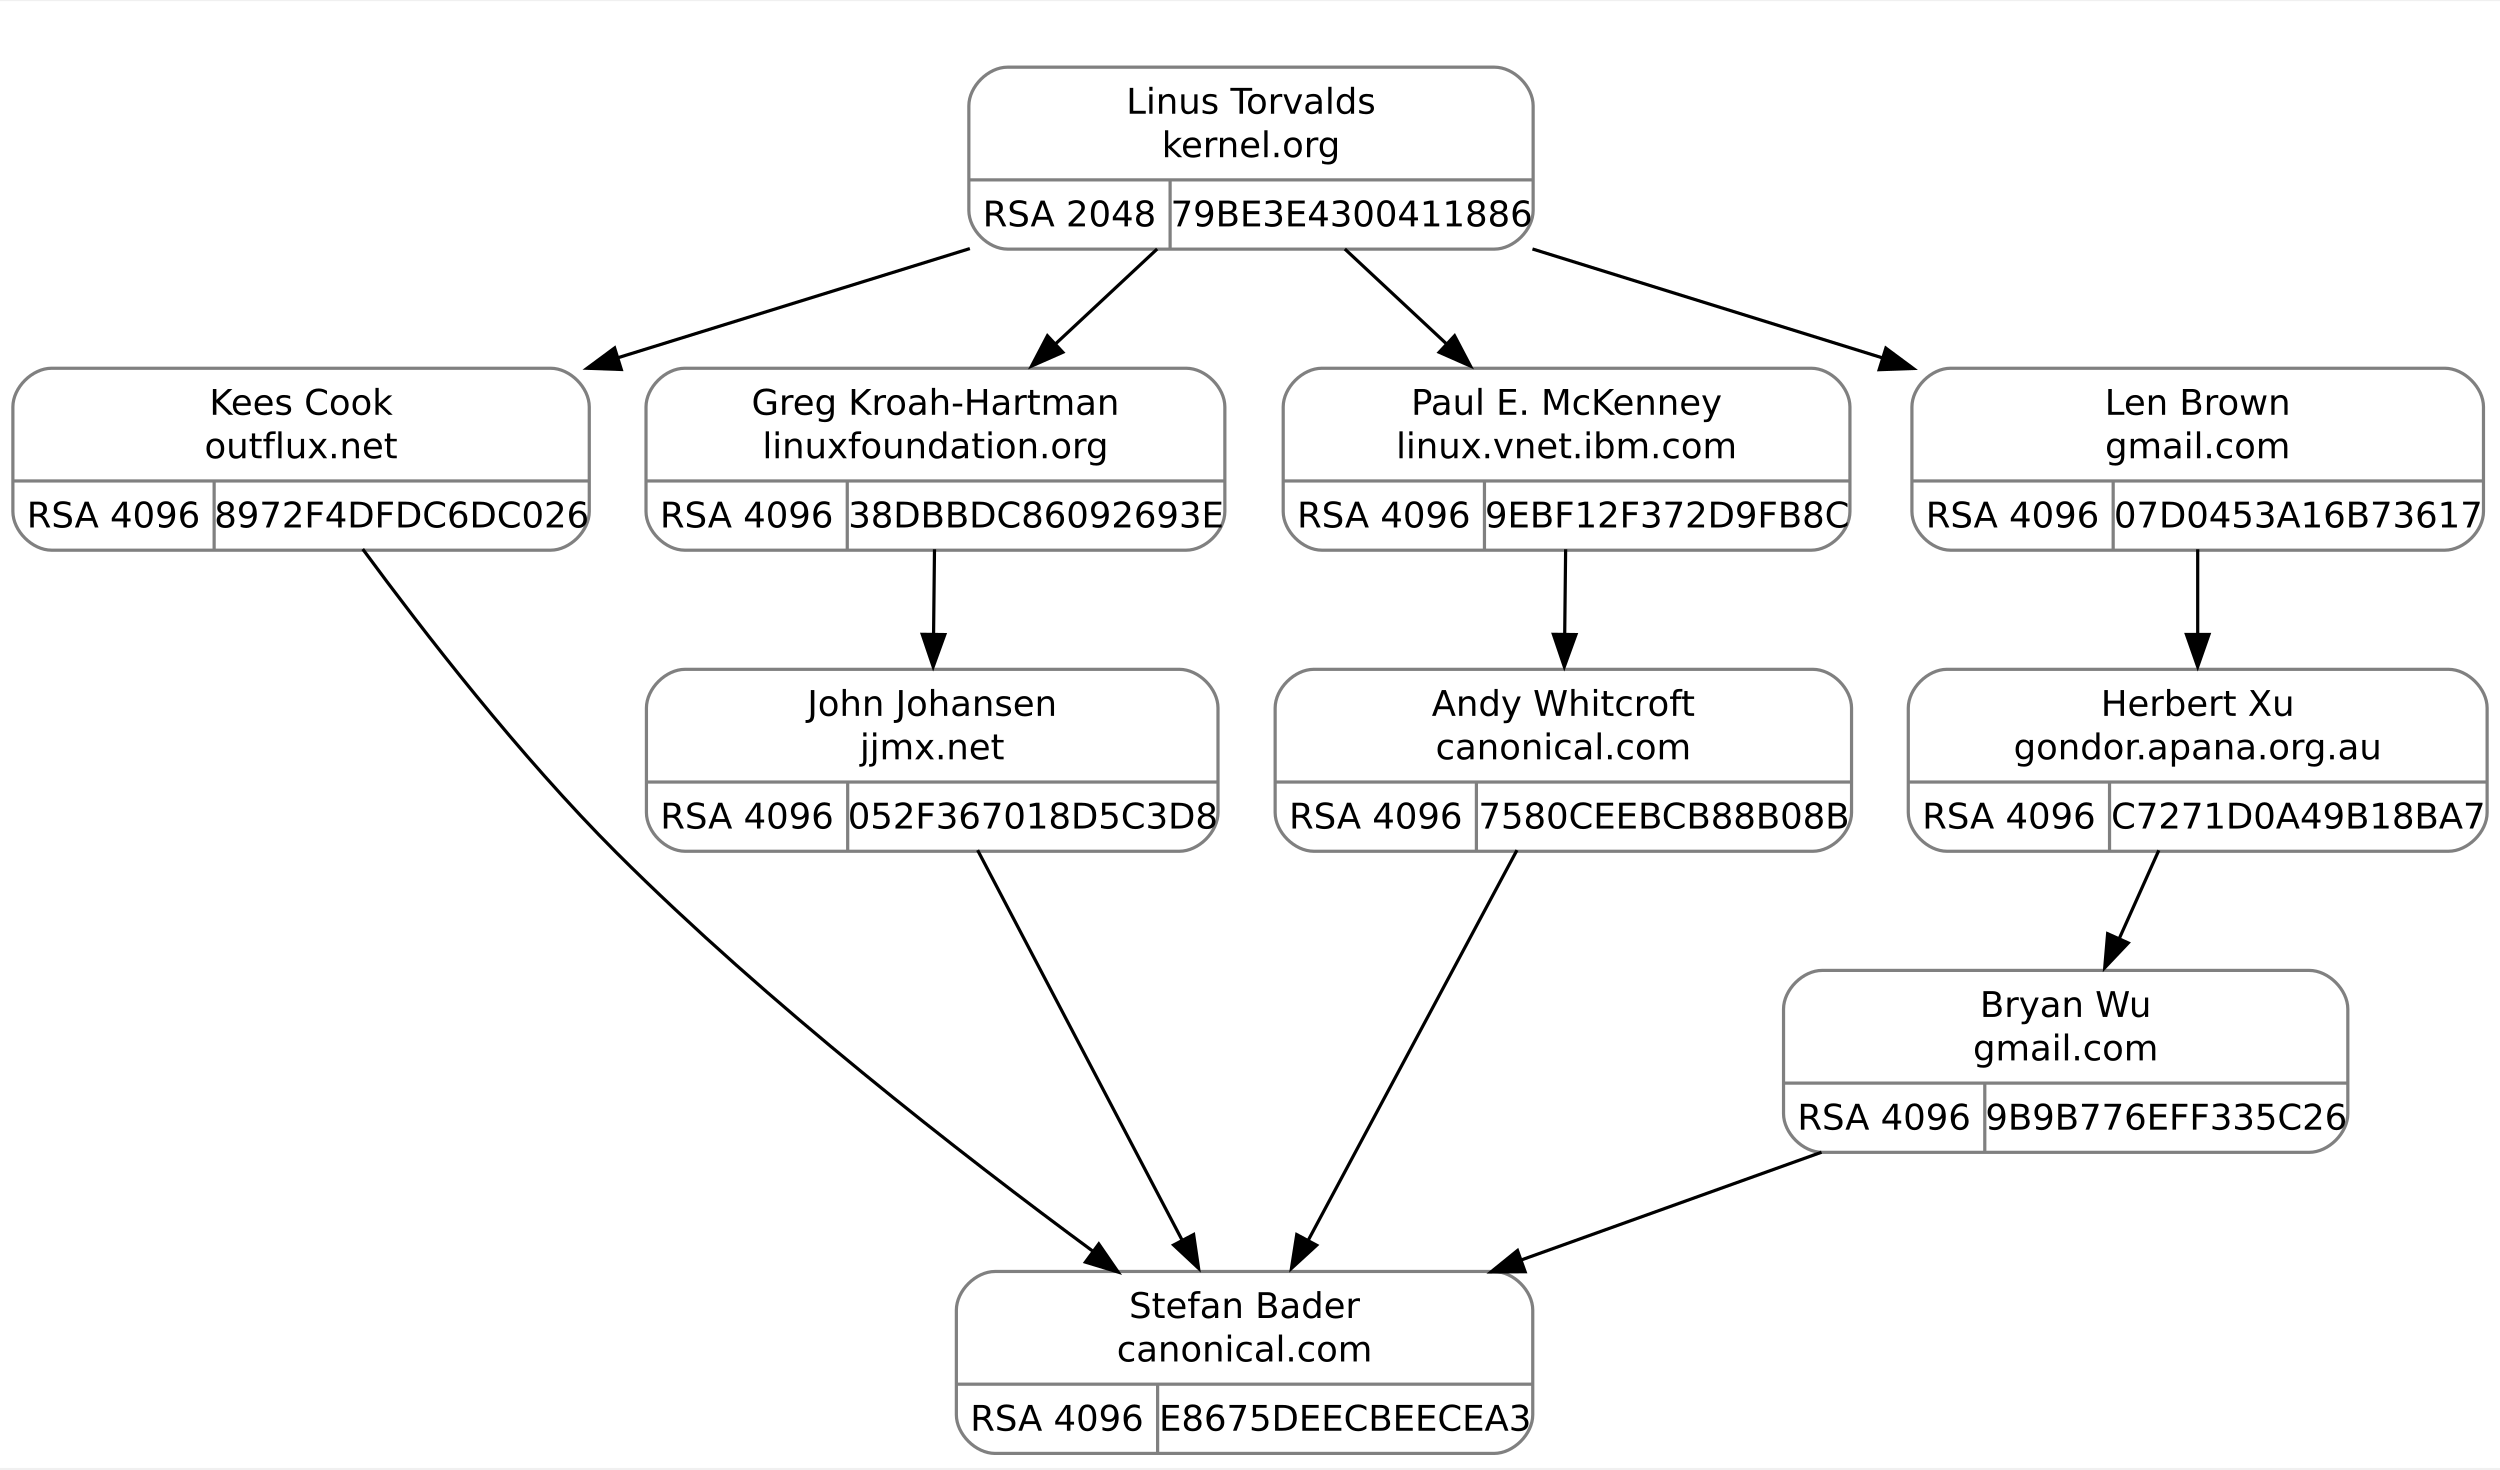
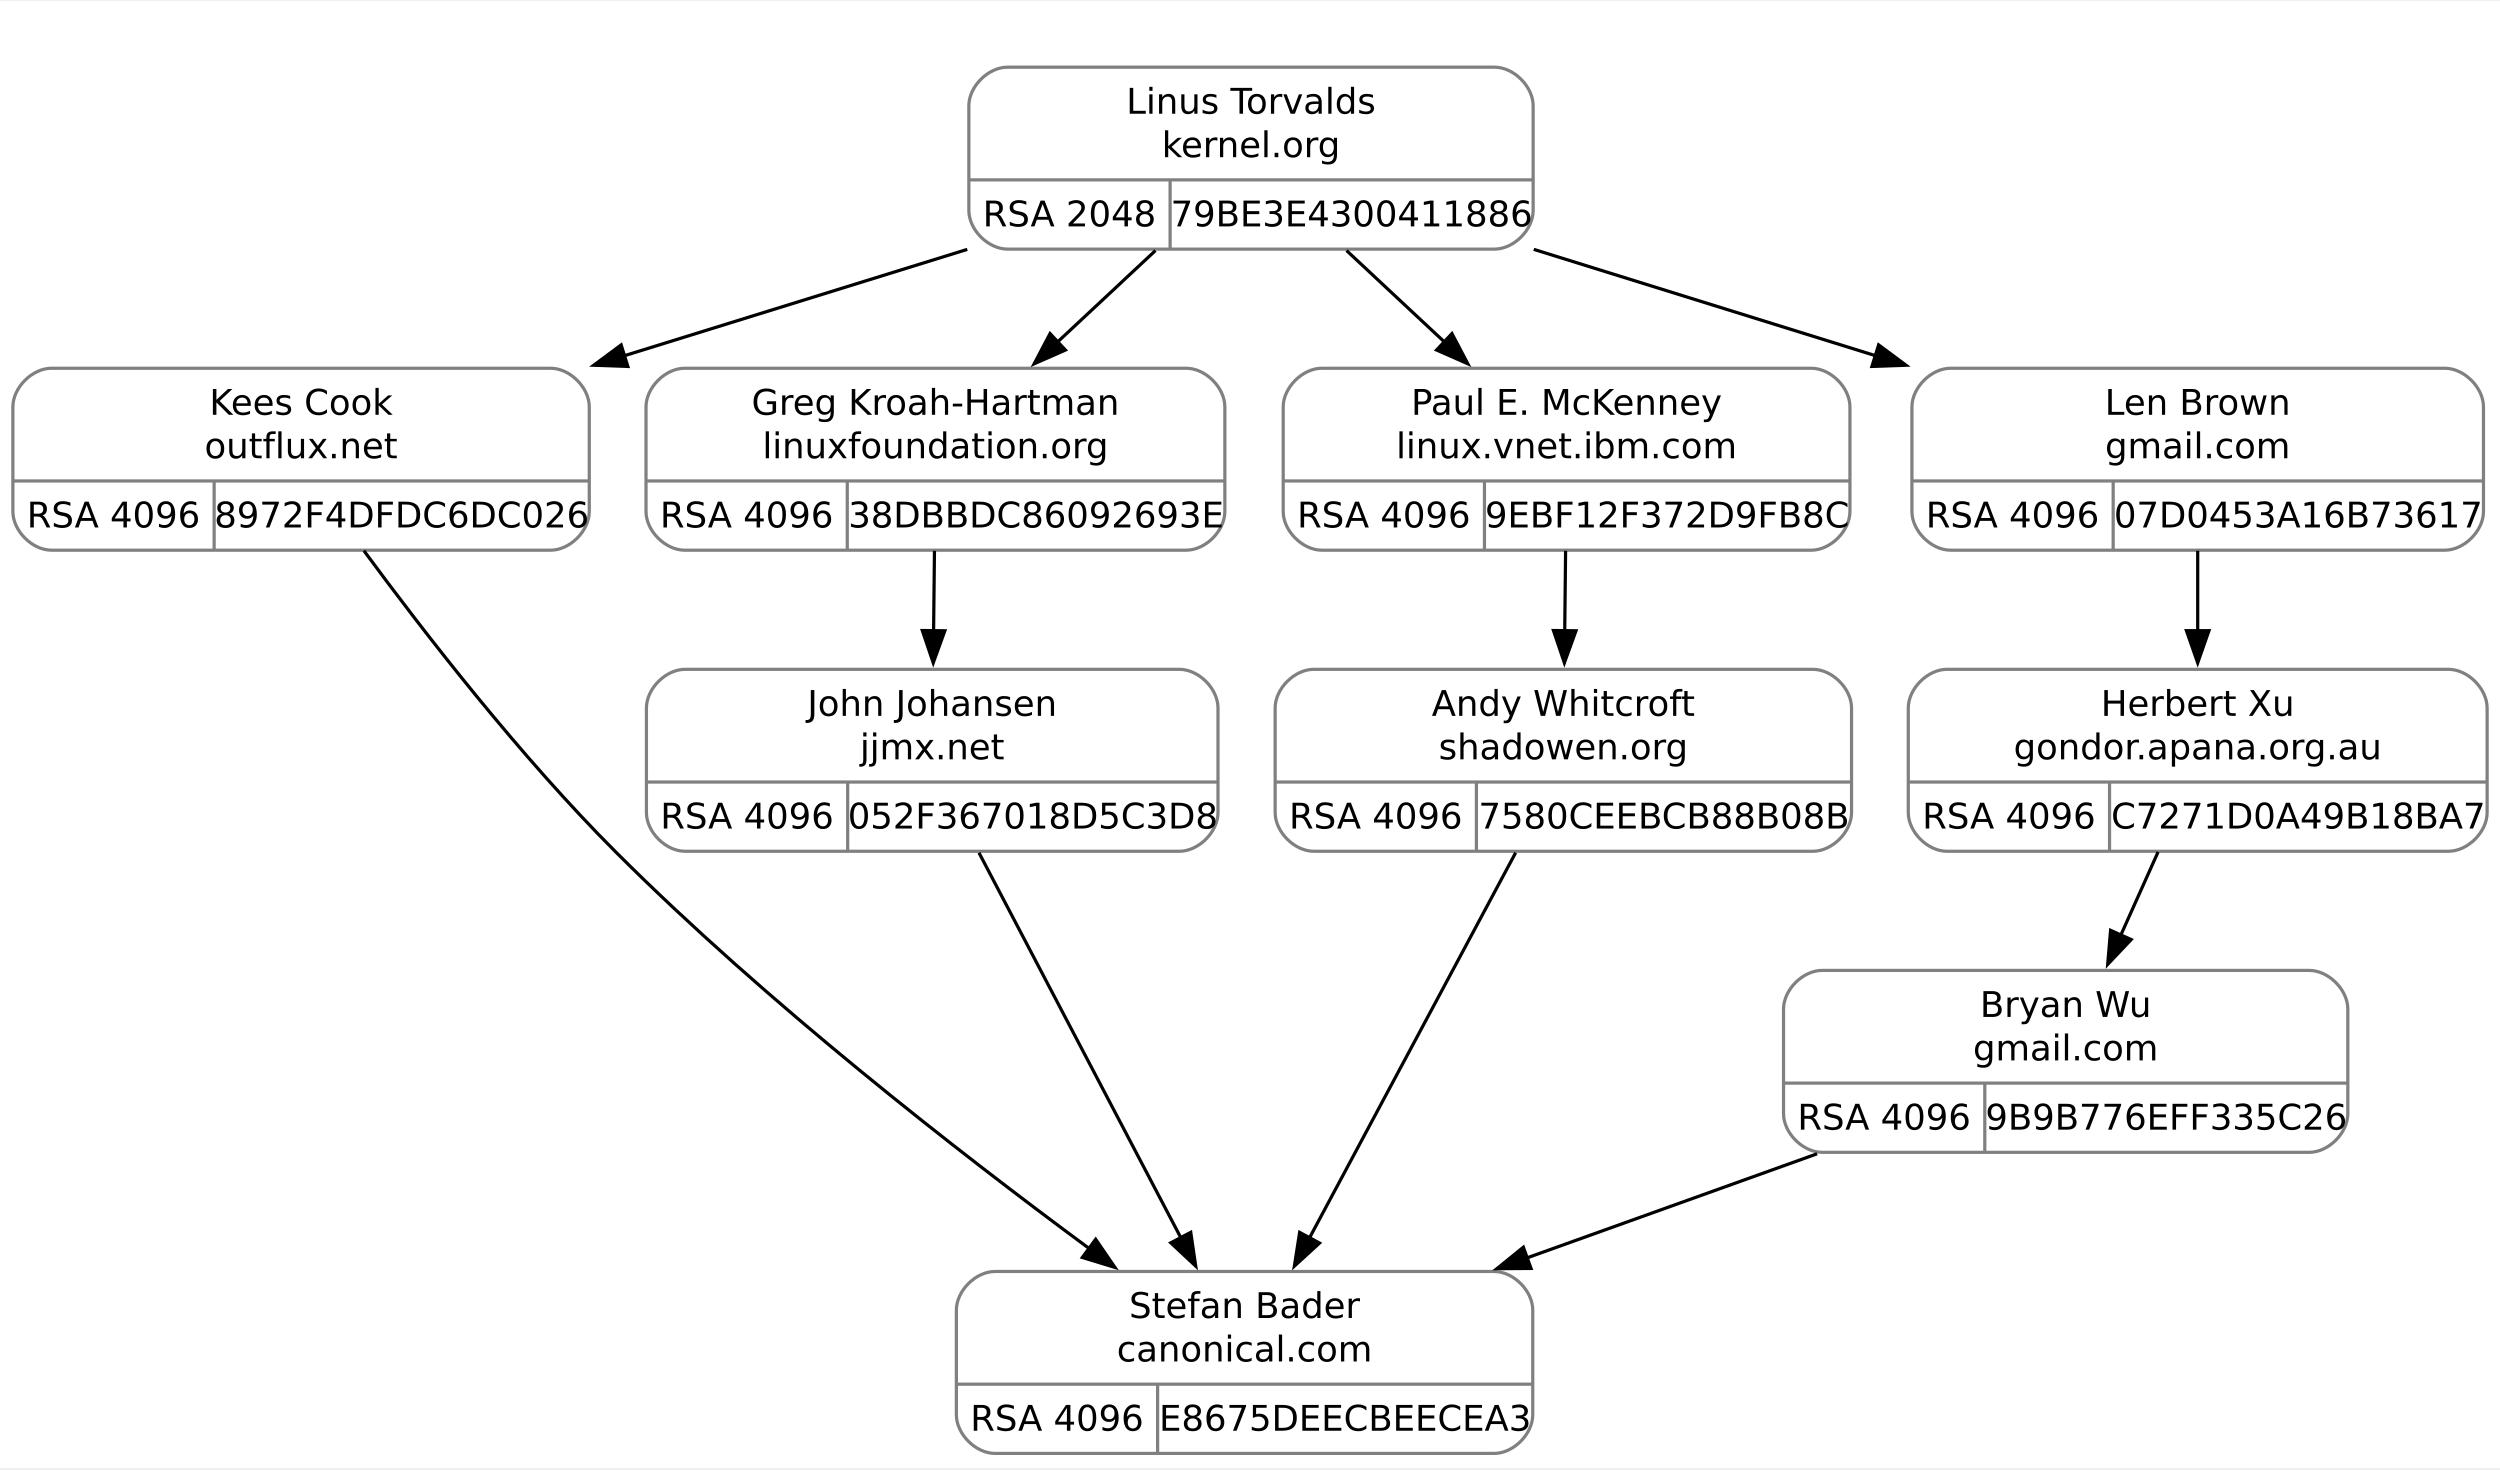
<svg xmlns="http://www.w3.org/2000/svg" width="776pt" height="456pt" viewBox="0.00 0.00 776.38 455.50">
  <g id="graph0" class="graph" transform="scale(1 1) rotate(0) translate(4 451.5)">
    <polygon fill="white" stroke="none" points="-4,4 -4,-451.5 772.38,-451.5 772.38,4 -4,4" />
    <g id="clust1" class="cluster">
      <polygon fill="none" stroke="white" points="288.5,-366 288.5,-439.5 480.5,-439.5 480.5,-366 288.5,-366" />
    </g>
    <g id="node1" class="node">
      <path fill="none" stroke="gray" d="M12,-281C12,-281 167,-281 167,-281 173,-281 179,-287 179,-293 179,-293 179,-325.5 179,-325.5 179,-331.5 173,-337.5 167,-337.5 167,-337.5 12,-337.5 12,-337.5 6,-337.5 0,-331.5 0,-325.5 0,-325.5 0,-293 0,-293 0,-287 6,-281 12,-281" />
      <text text-anchor="middle" x="89.5" y="-323.05" font-family="droid sans,dejavu sans,helvetica" font-size="11.00">Kees Cook</text>
      <text text-anchor="middle" x="89.5" y="-309.55" font-family="droid sans,dejavu sans,helvetica" font-size="11.00">outflux.net</text>
      <polyline fill="none" stroke="gray" points="0,-302.5 179,-302.5" />
      <text text-anchor="middle" x="31.25" y="-288.05" font-family="droid sans,dejavu sans,helvetica" font-size="11.00">RSA 4096</text>
      <polyline fill="none" stroke="gray" points="62.5,-281 62.5,-302.5" />
      <text text-anchor="middle" x="120.75" y="-288.05" font-family="droid sans,dejavu sans,helvetica" font-size="11.00">8972F4DFDC6DC026</text>
    </g>
    <g id="node3" class="node">
      <path fill="none" stroke="gray" d="M305,-0.5C305,-0.5 460,-0.5 460,-0.5 466,-0.5 472,-6.5 472,-12.5 472,-12.5 472,-45 472,-45 472,-51 466,-57 460,-57 460,-57 305,-57 305,-57 299,-57 293,-51 293,-45 293,-45 293,-12.5 293,-12.5 293,-6.5 299,-0.5 305,-0.5" />
      <text text-anchor="middle" x="382.5" y="-42.55" font-family="droid sans,dejavu sans,helvetica" font-size="11.00">Stefan Bader</text>
      <text text-anchor="middle" x="382.5" y="-29.05" font-family="droid sans,dejavu sans,helvetica" font-size="11.00">canonical.com</text>
      <polyline fill="none" stroke="gray" points="293,-22 472,-22" />
      <text text-anchor="middle" x="324.25" y="-7.55" font-family="droid sans,dejavu sans,helvetica" font-size="11.00">RSA 4096</text>
      <polyline fill="none" stroke="gray" points="355.5,-0.5 355.5,-22" />
      <text text-anchor="middle" x="413.75" y="-7.55" font-family="droid sans,dejavu sans,helvetica" font-size="11.00">E8675DEECBEECEA3</text>
    </g>
    <g id="edge2" class="edge">
-       <path fill="none" stroke="black" d="M108.64,-281.35C127.39,-255.83 157.44,-217.03 187.5,-187 234.37,-140.18 294.5,-93.41 335.52,-63.2" />
-       <polygon fill="black" stroke="black" points="337.23,-65.55 343.23,-56.82 333.09,-59.91 337.23,-65.55" />
+       <path fill="none" stroke="black" d="M109,-280.86C127.77,-255.34 157.63,-216.84 187.5,-187 233.89,-140.66 293.27,-94.37 334.25,-64.13" />
+       <polygon fill="black" stroke="black" points="336.26,-67 342.25,-58.26 332.12,-61.35 336.26,-67" />
    </g>
    <g id="node2" class="node">
      <path fill="none" stroke="gray" d="M308.88,-374.5C308.88,-374.5 460.12,-374.5 460.12,-374.5 466.12,-374.5 472.12,-380.5 472.12,-386.5 472.12,-386.5 472.12,-419 472.12,-419 472.12,-425 466.12,-431 460.12,-431 460.12,-431 308.88,-431 308.88,-431 302.88,-431 296.88,-425 296.88,-419 296.88,-419 296.88,-386.5 296.88,-386.5 296.88,-380.5 302.88,-374.5 308.88,-374.5" />
      <text text-anchor="middle" x="384.5" y="-416.55" font-family="droid sans,dejavu sans,helvetica" font-size="11.00">Linus Torvalds</text>
      <text text-anchor="middle" x="384.5" y="-403.05" font-family="droid sans,dejavu sans,helvetica" font-size="11.00">kernel.org</text>
      <polyline fill="none" stroke="gray" points="296.88,-396 472.12,-396" />
      <text text-anchor="middle" x="328.12" y="-381.55" font-family="droid sans,dejavu sans,helvetica" font-size="11.00">RSA 2048</text>
      <polyline fill="none" stroke="gray" points="359.38,-374.5 359.38,-396" />
      <text text-anchor="middle" x="415.75" y="-381.55" font-family="droid sans,dejavu sans,helvetica" font-size="11.00">79BE3E4300411886</text>
    </g>
    <g id="edge1" class="edge">
-       <path fill="none" stroke="black" d="M297.19,-374.67C262.78,-364 223.1,-351.69 187.7,-340.71" />
-       <polygon fill="black" stroke="black" points="188.94,-337.12 178.35,-337.5 186.87,-343.8 188.94,-337.12" />
+       <path fill="none" stroke="black" d="M296.39,-374.42C262.77,-363.99 224.21,-352.03 189.56,-341.29" />
+       <polygon fill="black" stroke="black" points="190.98,-338.06 180.39,-338.44 188.9,-344.75 190.98,-338.06" />
    </g>
    <g id="node4" class="node">
      <path fill="none" stroke="gray" d="M208.62,-281C208.62,-281 364.38,-281 364.38,-281 370.38,-281 376.38,-287 376.38,-293 376.38,-293 376.38,-325.5 376.38,-325.5 376.38,-331.5 370.38,-337.5 364.38,-337.5 364.38,-337.5 208.62,-337.5 208.62,-337.5 202.62,-337.5 196.62,-331.5 196.62,-325.5 196.62,-325.5 196.62,-293 196.62,-293 196.62,-287 202.62,-281 208.62,-281" />
      <text text-anchor="middle" x="286.5" y="-323.05" font-family="droid sans,dejavu sans,helvetica" font-size="11.00">Greg Kroah-Hartman</text>
      <text text-anchor="middle" x="286.5" y="-309.55" font-family="droid sans,dejavu sans,helvetica" font-size="11.00">linuxfoundation.org</text>
      <polyline fill="none" stroke="gray" points="196.62,-302.5 376.38,-302.5" />
      <text text-anchor="middle" x="227.88" y="-288.05" font-family="droid sans,dejavu sans,helvetica" font-size="11.00">RSA 4096</text>
      <polyline fill="none" stroke="gray" points="259.12,-281 259.12,-302.5" />
      <text text-anchor="middle" x="317.75" y="-288.05" font-family="droid sans,dejavu sans,helvetica" font-size="11.00">38DBBDC86092693E</text>
    </g>
    <g id="edge3" class="edge">
-       <path fill="none" stroke="black" d="M355.36,-374.54C345.29,-365.14 333.87,-354.48 323.27,-344.58" />
-       <polygon fill="black" stroke="black" points="326.05,-342.46 316.36,-338.19 321.28,-347.58 326.05,-342.46" />
+       <path fill="none" stroke="black" d="M354.83,-374.05C345.24,-365.09 334.46,-355.03 324.36,-345.6" />
+       <polygon fill="black" stroke="black" points="326.87,-343.16 317.17,-338.89 322.1,-348.27 326.87,-343.16" />
    </g>
    <g id="node6" class="node">
      <path fill="none" stroke="gray" d="M406.5,-281C406.5,-281 558.5,-281 558.5,-281 564.5,-281 570.5,-287 570.5,-293 570.5,-293 570.5,-325.5 570.5,-325.5 570.5,-331.5 564.5,-337.5 558.5,-337.5 558.5,-337.5 406.5,-337.5 406.5,-337.5 400.5,-337.5 394.5,-331.5 394.5,-325.5 394.5,-325.5 394.5,-293 394.5,-293 394.5,-287 400.5,-281 406.5,-281" />
      <text text-anchor="middle" x="482.5" y="-323.05" font-family="droid sans,dejavu sans,helvetica" font-size="11.00">Paul E. McKenney</text>
      <text text-anchor="middle" x="482.5" y="-309.55" font-family="droid sans,dejavu sans,helvetica" font-size="11.00">linux.vnet.ibm.com</text>
      <polyline fill="none" stroke="gray" points="394.5,-302.5 570.5,-302.5" />
      <text text-anchor="middle" x="425.75" y="-288.05" font-family="droid sans,dejavu sans,helvetica" font-size="11.00">RSA 4096</text>
      <polyline fill="none" stroke="gray" points="457,-281 457,-302.5" />
      <text text-anchor="middle" x="513.75" y="-288.05" font-family="droid sans,dejavu sans,helvetica" font-size="11.00">9EBF12F372D9FB8C</text>
    </g>
    <g id="edge6" class="edge">
-       <path fill="none" stroke="black" d="M413.64,-374.54C423.71,-365.14 435.13,-354.48 445.73,-344.58" />
-       <polygon fill="black" stroke="black" points="447.72,-347.58 452.64,-338.19 442.95,-342.46 447.72,-347.58" />
+       <path fill="none" stroke="black" d="M414.17,-374.05C423.76,-365.09 434.54,-355.03 444.64,-345.6" />
+       <polygon fill="black" stroke="black" points="446.9,-348.27 451.83,-338.89 442.13,-343.16 446.9,-348.27" />
    </g>
    <g id="node8" class="node">
      <path fill="none" stroke="gray" d="M601.75,-281C601.75,-281 755.25,-281 755.25,-281 761.25,-281 767.25,-287 767.25,-293 767.25,-293 767.25,-325.5 767.25,-325.5 767.25,-331.5 761.25,-337.5 755.25,-337.5 755.25,-337.5 601.75,-337.5 601.75,-337.5 595.75,-337.5 589.75,-331.5 589.75,-325.5 589.75,-325.5 589.75,-293 589.75,-293 589.75,-287 595.75,-281 601.75,-281" />
      <text text-anchor="middle" x="678.5" y="-323.05" font-family="droid sans,dejavu sans,helvetica" font-size="11.00">Len Brown</text>
      <text text-anchor="middle" x="678.5" y="-309.55" font-family="droid sans,dejavu sans,helvetica" font-size="11.00">gmail.com</text>
      <polyline fill="none" stroke="gray" points="589.75,-302.5 767.25,-302.5" />
      <text text-anchor="middle" x="621" y="-288.05" font-family="droid sans,dejavu sans,helvetica" font-size="11.00">RSA 4096</text>
      <polyline fill="none" stroke="gray" points="652.25,-281 652.25,-302.5" />
      <text text-anchor="middle" x="709.75" y="-288.05" font-family="droid sans,dejavu sans,helvetica" font-size="11.00">07D0453A16B73617</text>
    </g>
    <g id="edge9" class="edge">
-       <path fill="none" stroke="black" d="M471.91,-374.54C506.19,-363.88 545.67,-351.59 580.88,-340.63" />
-       <polygon fill="black" stroke="black" points="581.66,-343.74 590.17,-337.43 579.58,-337.06 581.66,-343.74" />
+       <path fill="none" stroke="black" d="M472.31,-374.42C505.82,-363.99 544.25,-352.03 578.78,-341.29" />
+       <polygon fill="black" stroke="black" points="579.41,-344.76 587.92,-338.44 577.33,-338.07 579.41,-344.76" />
    </g>
    <g id="node5" class="node">
      <path fill="none" stroke="gray" d="M208.75,-187.5C208.75,-187.5 362.25,-187.5 362.25,-187.5 368.25,-187.5 374.25,-193.5 374.25,-199.5 374.25,-199.5 374.25,-232 374.25,-232 374.25,-238 368.25,-244 362.25,-244 362.25,-244 208.75,-244 208.75,-244 202.75,-244 196.75,-238 196.75,-232 196.75,-232 196.75,-199.5 196.75,-199.5 196.75,-193.5 202.75,-187.5 208.75,-187.5" />
      <text text-anchor="middle" x="285.5" y="-229.55" font-family="droid sans,dejavu sans,helvetica" font-size="11.00">John Johansen</text>
      <text text-anchor="middle" x="285.5" y="-216.05" font-family="droid sans,dejavu sans,helvetica" font-size="11.00">jjmx.net</text>
      <polyline fill="none" stroke="gray" points="196.75,-209 374.25,-209" />
      <text text-anchor="middle" x="228" y="-194.55" font-family="droid sans,dejavu sans,helvetica" font-size="11.00">RSA 4096</text>
      <polyline fill="none" stroke="gray" points="259.25,-187.5 259.25,-209" />
      <text text-anchor="middle" x="316.75" y="-194.55" font-family="droid sans,dejavu sans,helvetica" font-size="11.00">052F367018D5C3D8</text>
    </g>
    <g id="edge4" class="edge">
-       <path fill="none" stroke="black" d="M286.21,-281.29C286.11,-272.99 286.01,-263.69 285.92,-254.79" />
-       <polygon fill="black" stroke="black" points="289.41,-254.79 285.8,-244.83 282.41,-254.87 289.41,-254.79" />
+       <path fill="none" stroke="black" d="M286.2,-280.8C286.11,-273 286.02,-264.35 285.93,-255.99" />
+       <polygon fill="black" stroke="black" points="289.43,-255.97 285.82,-246.01 282.43,-256.05 289.43,-255.97" />
    </g>
    <g id="edge5" class="edge">
-       <path fill="none" stroke="black" d="M299.6,-187.85C316.37,-155.88 344.42,-102.37 363.19,-66.58" />
-       <polygon fill="black" stroke="black" points="366.68,-68.47 368.22,-57.98 360.48,-65.22 366.68,-68.47" />
+       <path fill="none" stroke="black" d="M300.02,-187.05C316.71,-155.22 344.2,-102.8 362.8,-67.31" />
+       <polygon fill="black" stroke="black" points="365.79,-69.16 367.33,-58.67 359.59,-65.9 365.79,-69.16" />
    </g>
    <g id="node7" class="node">
      <path fill="none" stroke="gray" d="M404,-187.5C404,-187.5 559,-187.5 559,-187.5 565,-187.5 571,-193.5 571,-199.5 571,-199.5 571,-232 571,-232 571,-238 565,-244 559,-244 559,-244 404,-244 404,-244 398,-244 392,-238 392,-232 392,-232 392,-199.5 392,-199.5 392,-193.5 398,-187.5 404,-187.5" />
      <text text-anchor="middle" x="481.5" y="-229.55" font-family="droid sans,dejavu sans,helvetica" font-size="11.00">Andy Whitcroft</text>
-       <text text-anchor="middle" x="481.5" y="-216.05" font-family="droid sans,dejavu sans,helvetica" font-size="11.00">canonical.com</text>
+       <text text-anchor="middle" x="481.5" y="-216.05" font-family="droid sans,dejavu sans,helvetica" font-size="11.00">shadowen.org</text>
      <polyline fill="none" stroke="gray" points="392,-209 571,-209" />
      <text text-anchor="middle" x="423.25" y="-194.55" font-family="droid sans,dejavu sans,helvetica" font-size="11.00">RSA 4096</text>
      <polyline fill="none" stroke="gray" points="454.5,-187.5 454.5,-209" />
      <text text-anchor="middle" x="512.75" y="-194.55" font-family="droid sans,dejavu sans,helvetica" font-size="11.00">7580CEEBCB88B08B</text>
    </g>
    <g id="edge7" class="edge">
-       <path fill="none" stroke="black" d="M482.21,-281.29C482.11,-272.99 482.01,-263.69 481.92,-254.79" />
-       <polygon fill="black" stroke="black" points="485.41,-254.79 481.8,-244.83 478.41,-254.87 485.41,-254.79" />
+       <path fill="none" stroke="black" d="M482.2,-280.8C482.11,-273 482.02,-264.35 481.93,-255.99" />
+       <polygon fill="black" stroke="black" points="485.43,-255.97 481.82,-246.01 478.43,-256.05 485.43,-255.97" />
    </g>
    <g id="edge8" class="edge">
-       <path fill="none" stroke="black" d="M467.1,-187.85C450,-155.88 421.36,-102.37 402.21,-66.58" />
-       <polygon fill="black" stroke="black" points="404.88,-65.15 397.07,-57.98 398.71,-68.45 404.88,-65.15" />
+       <path fill="none" stroke="black" d="M466.68,-187.05C449.64,-155.22 421.59,-102.8 402.6,-67.31" />
+       <polygon fill="black" stroke="black" points="405.78,-65.83 397.97,-58.67 399.61,-69.14 405.78,-65.83" />
    </g>
    <g id="node9" class="node">
      <path fill="none" stroke="gray" d="M600.62,-187.5C600.62,-187.5 756.38,-187.5 756.38,-187.5 762.38,-187.5 768.38,-193.5 768.38,-199.5 768.38,-199.5 768.38,-232 768.38,-232 768.38,-238 762.38,-244 756.38,-244 756.38,-244 600.62,-244 600.62,-244 594.62,-244 588.62,-238 588.62,-232 588.62,-232 588.62,-199.5 588.62,-199.5 588.62,-193.5 594.62,-187.5 600.62,-187.5" />
      <text text-anchor="middle" x="678.5" y="-229.55" font-family="droid sans,dejavu sans,helvetica" font-size="11.00">Herbert Xu</text>
      <text text-anchor="middle" x="678.5" y="-216.05" font-family="droid sans,dejavu sans,helvetica" font-size="11.00">gondor.apana.org.au</text>
      <polyline fill="none" stroke="gray" points="588.62,-209 768.38,-209" />
      <text text-anchor="middle" x="619.88" y="-194.55" font-family="droid sans,dejavu sans,helvetica" font-size="11.00">RSA 4096</text>
      <polyline fill="none" stroke="gray" points="651.12,-187.5 651.12,-209" />
      <text text-anchor="middle" x="709.75" y="-194.55" font-family="droid sans,dejavu sans,helvetica" font-size="11.00">C7271D0A49B18BA7</text>
    </g>
    <g id="edge10" class="edge">
-       <path fill="none" stroke="black" d="M678.5,-281.29C678.5,-272.99 678.5,-263.69 678.5,-254.79" />
-       <polygon fill="black" stroke="black" points="682,-254.83 678.5,-244.83 675,-254.83 682,-254.83" />
+       <path fill="none" stroke="black" d="M678.5,-280.8C678.5,-273 678.5,-264.35 678.5,-255.99" />
+       <polygon fill="black" stroke="black" points="682,-256.01 678.5,-246.01 675,-256.01 682,-256.01" />
    </g>
    <g id="node10" class="node">
      <path fill="none" stroke="gray" d="M561.88,-94C561.88,-94 713.12,-94 713.12,-94 719.12,-94 725.12,-100 725.12,-106 725.12,-106 725.12,-138.5 725.12,-138.5 725.12,-144.5 719.12,-150.5 713.12,-150.5 713.12,-150.5 561.88,-150.5 561.88,-150.5 555.88,-150.5 549.88,-144.5 549.88,-138.5 549.88,-138.5 549.88,-106 549.88,-106 549.88,-100 555.88,-94 561.88,-94" />
      <text text-anchor="middle" x="637.5" y="-136.05" font-family="droid sans,dejavu sans,helvetica" font-size="11.00">Bryan Wu</text>
      <text text-anchor="middle" x="637.5" y="-122.55" font-family="droid sans,dejavu sans,helvetica" font-size="11.00">gmail.com</text>
      <polyline fill="none" stroke="gray" points="549.88,-115.5 725.12,-115.5" />
      <text text-anchor="middle" x="581.12" y="-101.05" font-family="droid sans,dejavu sans,helvetica" font-size="11.00">RSA 4096</text>
      <polyline fill="none" stroke="gray" points="612.38,-94 612.38,-115.5" />
      <text text-anchor="middle" x="668.75" y="-101.05" font-family="droid sans,dejavu sans,helvetica" font-size="11.00">9B9B776EFF335C26</text>
    </g>
    <g id="edge11" class="edge">
-       <path fill="none" stroke="black" d="M666.42,-187.79C662.53,-179.12 658.16,-169.36 654.01,-160.1" />
-       <polygon fill="black" stroke="black" points="656.92,-159.03 649.63,-151.33 650.53,-161.89 656.92,-159.03" />
+       <path fill="none" stroke="black" d="M666.2,-187.3C662.54,-179.14 658.47,-170.05 654.57,-161.34" />
+       <polygon fill="black" stroke="black" points="657.84,-160.08 650.55,-152.38 651.45,-162.94 657.84,-160.08" />
    </g>
    <g id="edge12" class="edge">
-       <path fill="none" stroke="black" d="M561.68,-94.04C532.27,-83.49 498.44,-71.35 468.15,-60.48" />
-       <polygon fill="black" stroke="black" points="469.62,-56.93 459.03,-56.85 467.26,-63.52 469.62,-56.93" />
+       <path fill="none" stroke="black" d="M560.3,-93.55C531.84,-83.34 499.4,-71.69 470.08,-61.18" />
+       <polygon fill="black" stroke="black" points="471.46,-57.95 460.86,-57.87 469.09,-64.54 471.46,-57.95" />
    </g>
  </g>
</svg>
